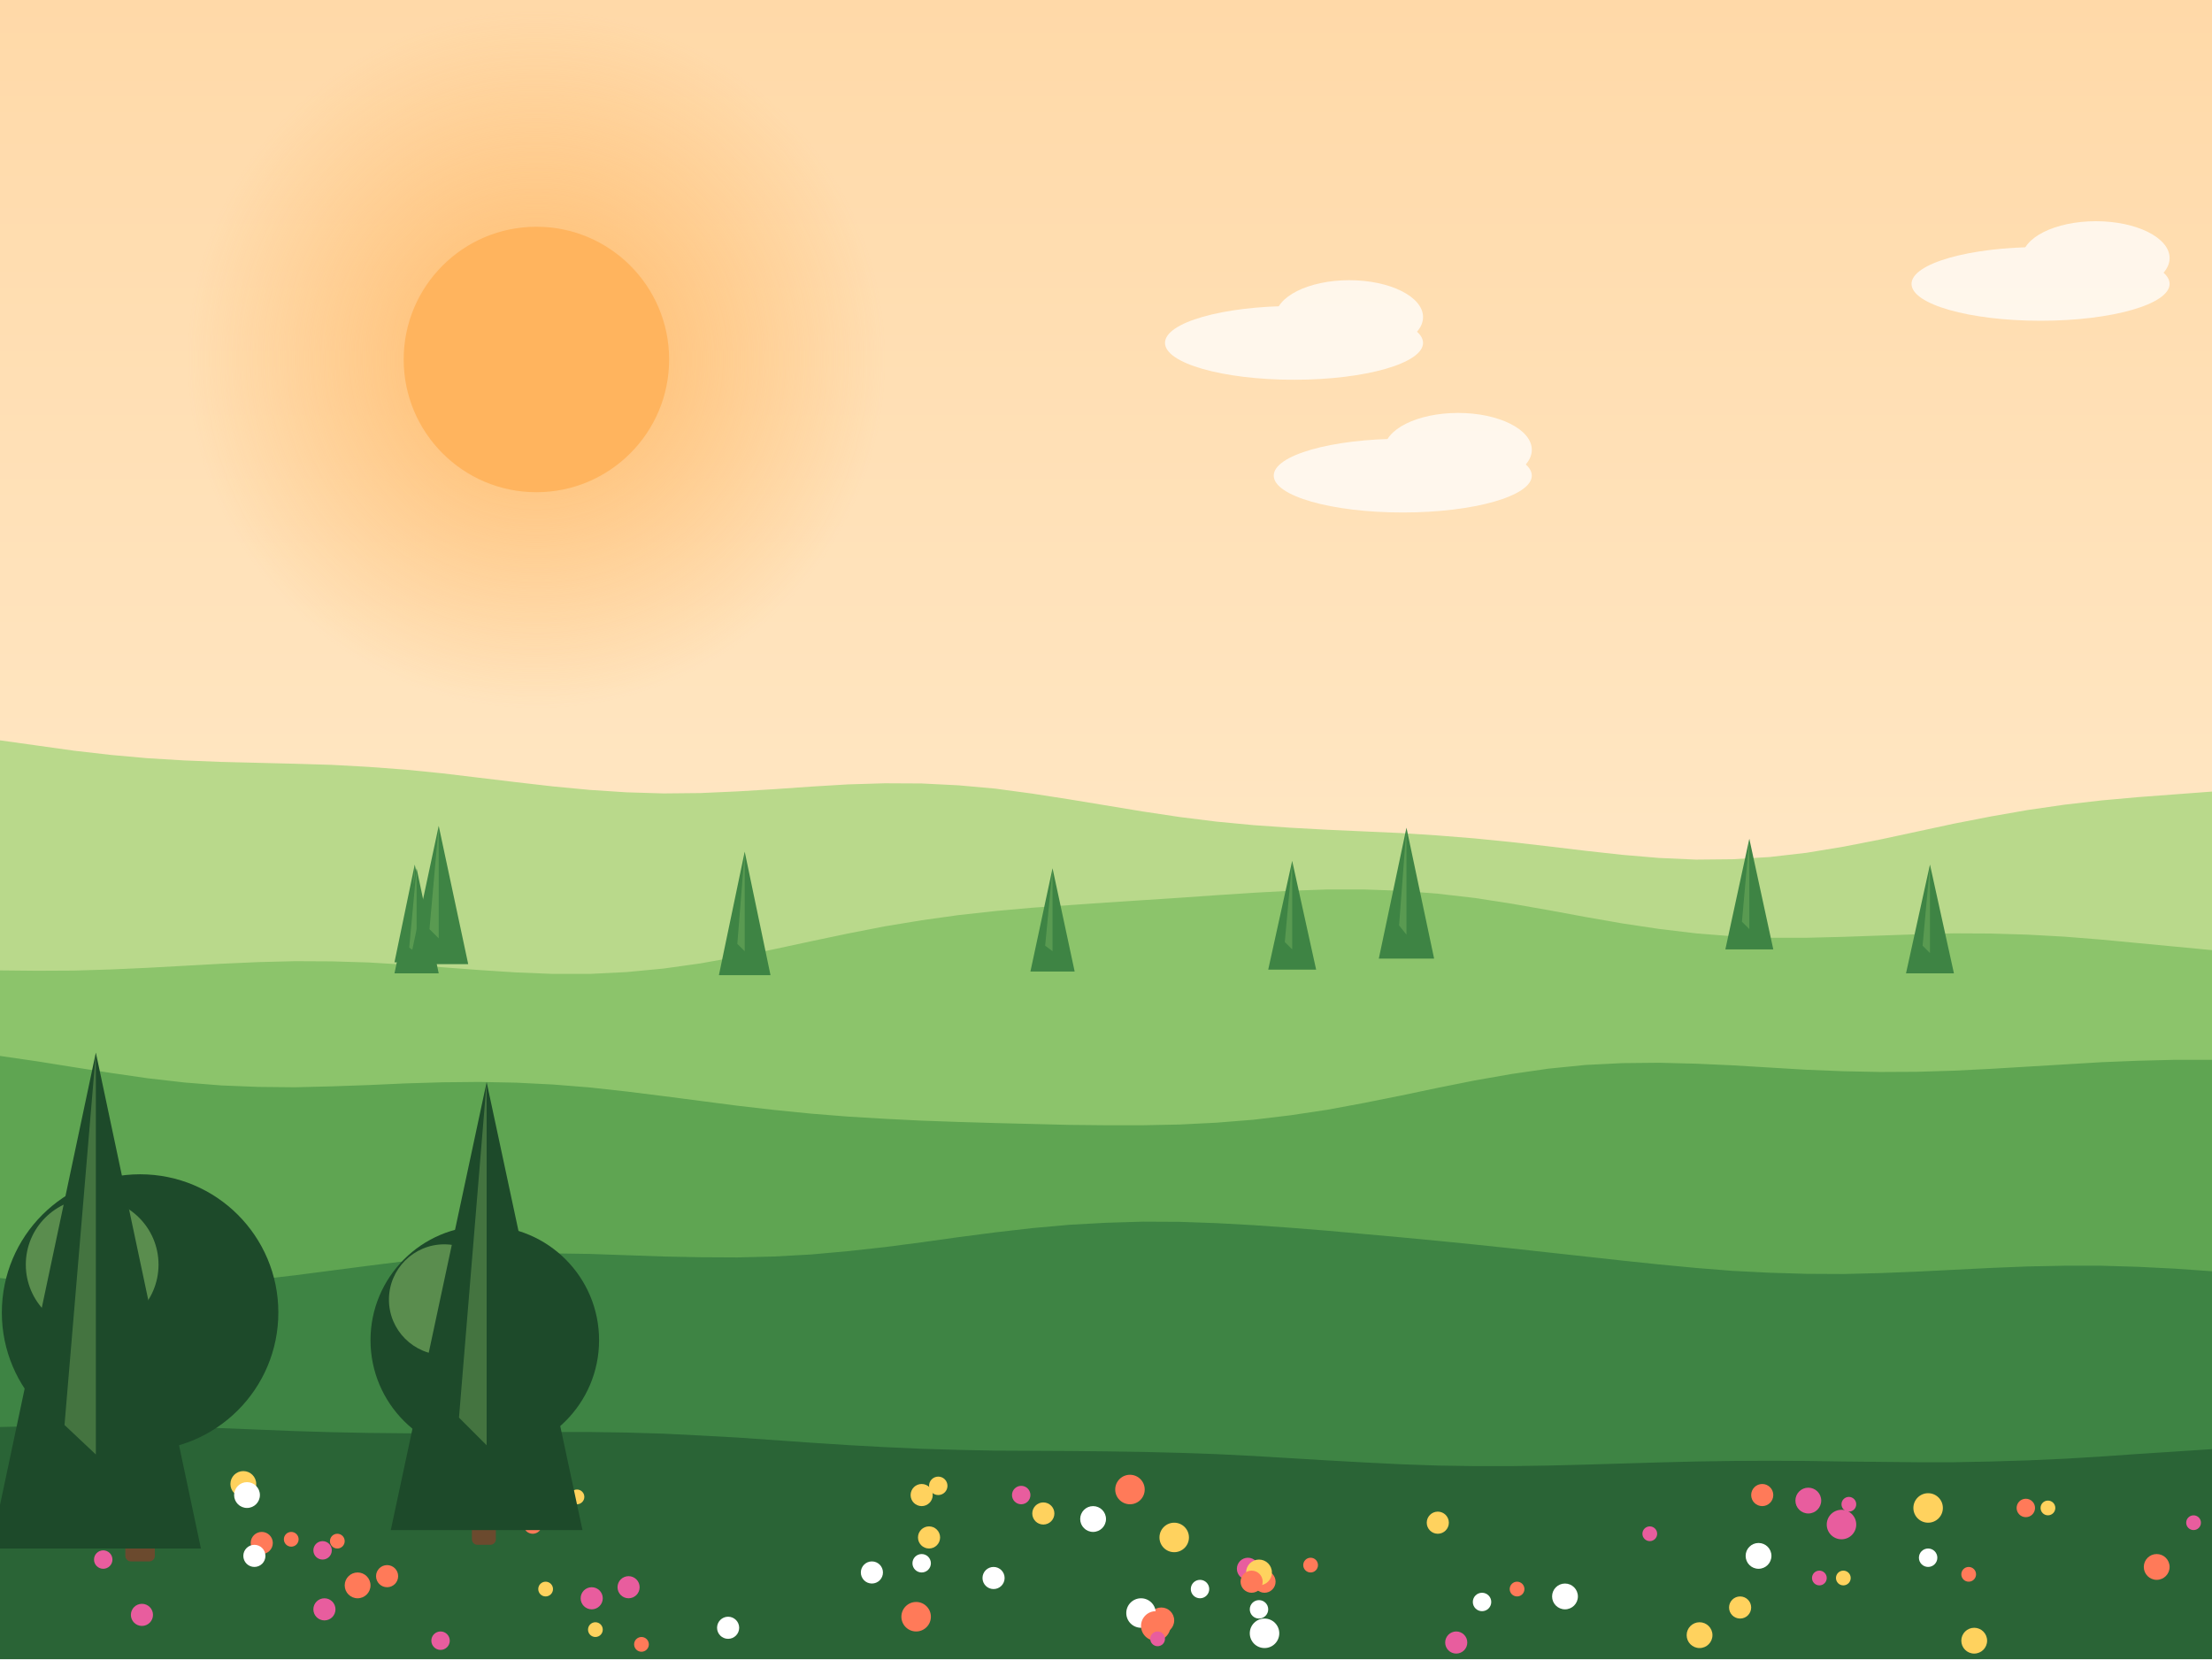
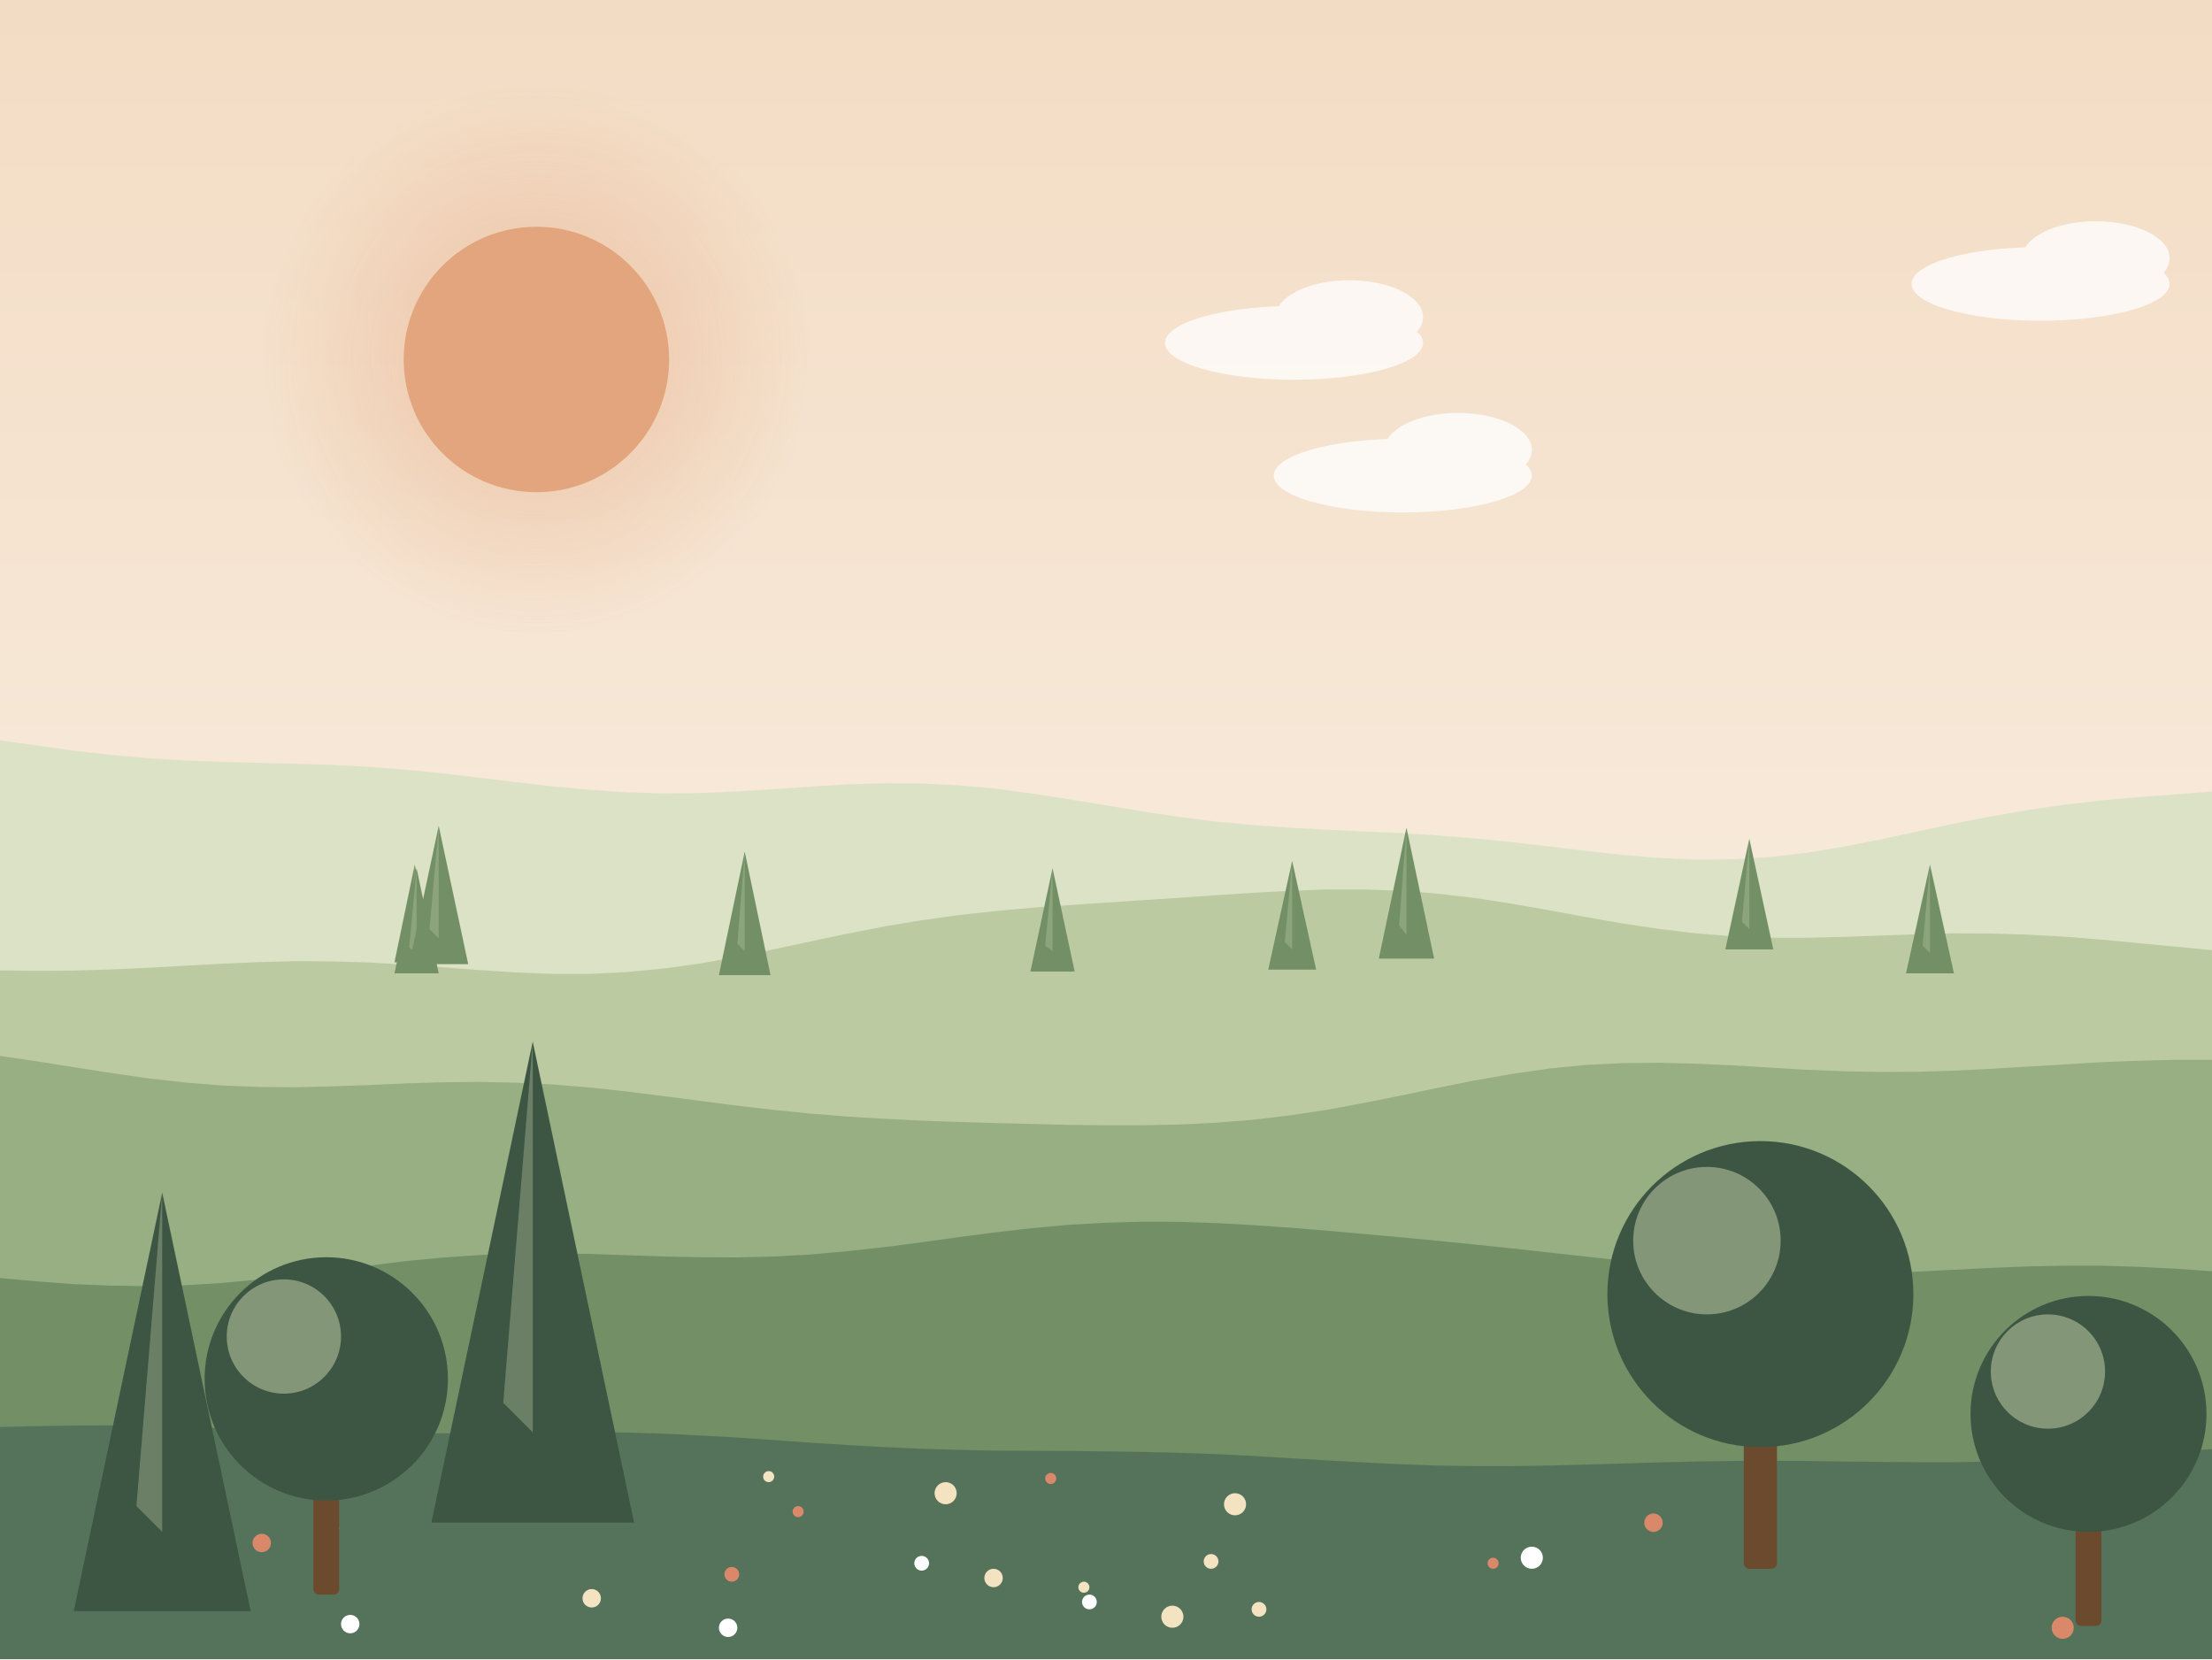
<svg xmlns="http://www.w3.org/2000/svg" viewBox="0 0 1200 900" preserveAspectRatio="xMidYMid slice">
  <defs>
    <linearGradient id="s" x1="0" y1="0" x2="0" y2="1">
-       <stop offset="0" stop-color="#FFD9A8" />
-       <stop offset="1" stop-color="#FFF3DC" />
+       <stop offset="0" stop-color="#F3DCC4" />
+       <stop offset="1" stop-color="#FBF5EC" />
    </linearGradient>
    <radialGradient id="g">
-       <stop offset="0" stop-color="#FFB45E" stop-opacity=".9" />
-       <stop offset="1" stop-color="#FFB45E" stop-opacity="0" />
+       <stop offset="0" stop-color="#E3A57E" stop-opacity=".9" />
+       <stop offset="1" stop-color="#E3A57E" stop-opacity="0" />
    </radialGradient>
  </defs>
  <rect width="1200" height="900" fill="url(#s)" />
-   <circle cx="291" cy="195" r="190" fill="url(#g)" />
-   <circle cx="291" cy="195" r="72" fill="#FFB45E" />
+   <circle cx="291" cy="195" r="150" fill="url(#g)" opacity=".6" />
+   <circle cx="291" cy="195" r="72" fill="#E3A57E" />
  <g fill="#FFFFFF" opacity=".75">
    <ellipse cx="1107" cy="154" rx="70" ry="20" />
    <ellipse cx="1137" cy="140" rx="40" ry="20" />
  </g>
  <g fill="#FFFFFF" opacity=".75">
    <ellipse cx="702" cy="186" rx="70" ry="20" />
    <ellipse cx="732" cy="172" rx="40" ry="20" />
  </g>
  <g fill="#FFFFFF" opacity=".75">
    <ellipse cx="761" cy="258" rx="70" ry="20" />
    <ellipse cx="791" cy="244" rx="40" ry="20" />
  </g>
-   <polygon fill="#B9D98B" points="0,900 0,401.6 20,404.4 40,407.2 60,409.5 80,411.3 100,412.5 120,413.3 140,413.8 160,414.3 180,414.9 200,416.0 220,417.5 240,419.5 260,421.9 280,424.3 300,426.6 320,428.5 340,429.8 360,430.4 380,430.2 400,429.3 420,428.1 440,426.7 460,425.5 480,424.9 500,425.0 520,426.0 540,427.8 560,430.5 580,433.6 600,436.9 620,440.2 640,443.2 660,445.7 680,447.6 700,449.0 720,450.1 740,451.0 760,451.9 780,453.2 800,454.8 820,456.8 840,459.1 860,461.5 880,463.7 900,465.4 920,466.3 940,466.1 960,464.9 980,462.6 1000,459.3 1020,455.4 1040,451.1 1060,446.8 1080,442.9 1100,439.4 1120,436.5 1140,434.2 1160,432.4 1180,430.9 1200,429.4 1200,900" />
-   <polygon fill="#8CC46B" points="0,900 0,526.4 20,526.6 40,526.5 60,525.9 80,525.0 100,523.9 120,522.8 140,521.9 160,521.4 180,521.5 200,522.1 220,523.3 240,524.7 260,526.2 280,527.5 300,528.3 320,528.3 340,527.3 360,525.4 380,522.6 400,519.0 420,514.9 440,510.6 460,506.4 480,502.5 500,499.2 520,496.4 540,494.2 560,492.4 580,491.0 600,489.6 620,488.3 640,487.0 660,485.6 680,484.3 700,483.2 720,482.5 740,482.5 760,483.2 780,484.8 800,487.1 820,490.2 840,493.7 860,497.4 880,500.9 900,503.9 920,506.3 940,507.9 960,508.7 980,508.7 1000,508.2 1020,507.5 1040,506.8 1060,506.3 1080,506.4 1100,507.0 1120,508.1 1140,509.7 1160,511.6 1180,513.5 1200,515.4 1200,900" />
-   <polygon fill="#3E8444" points="225,469 214,522 236,522" />
-   <polygon fill="#8CC46B" opacity=".35" points="225,469 222,509 225,512" />
-   <polygon fill="#3E8444" points="226,471 214,528 238,528" />
-   <polygon fill="#8CC46B" opacity=".35" points="226,471 222,514 226,517" />
-   <polygon fill="#3E8444" points="571,471 559,527 583,527" />
-   <polygon fill="#8CC46B" opacity=".35" points="571,471 567,513 571,516" />
-   <polygon fill="#3E8444" points="238,448 222,523 254,523" />
-   <polygon fill="#8CC46B" opacity=".35" points="238,448 233,504 238,509" />
-   <polygon fill="#3E8444" points="763,449 748,520 778,520" />
-   <polygon fill="#8CC46B" opacity=".35" points="763,449 759,502 763,507" />
-   <polygon fill="#3E8444" points="404,462 390,529 418,529" />
-   <polygon fill="#8CC46B" opacity=".35" points="404,462 400,512 404,516" />
-   <polygon fill="#3E8444" points="1047,469 1034,528 1060,528" />
-   <polygon fill="#8CC46B" opacity=".35" points="1047,469 1043,513 1047,517" />
-   <polygon fill="#3E8444" points="949,455 936,515 962,515" />
-   <polygon fill="#8CC46B" opacity=".35" points="949,455 945,500 949,504" />
-   <polygon fill="#3E8444" points="701,467 688,526 714,526" />
-   <polygon fill="#8CC46B" opacity=".35" points="701,467 697,511 701,515" />
-   <polygon fill="#5FA552" points="0,900 0,572.8 20,575.7 40,578.9 60,582.0 80,584.9 100,587.2 120,588.8 140,589.6 160,589.8 180,589.3 200,588.6 220,587.7 240,587.1 260,586.9 280,587.3 300,588.3 320,589.9 340,592.1 360,594.6 380,597.2 400,599.8 420,602.1 440,604.1 460,605.7 480,606.9 500,607.9 520,608.6 540,609.2 560,609.7 580,610.2 600,610.4 620,610.4 640,610.0 660,609.0 680,607.4 700,605.0 720,602.0 740,598.3 760,594.3 780,590.1 800,586.1 820,582.6 840,579.7 860,577.7 880,576.7 900,576.5 920,577.0 940,577.9 960,579.1 980,580.3 1000,581.1 1020,581.5 1040,581.4 1060,580.8 1080,579.8 1100,578.6 1120,577.4 1140,576.2 1160,575.4 1180,574.9 1200,574.9 1200,900" />
-   <polygon fill="#3E8444" points="0,900 0,693.3 20,695.1 40,696.6 60,697.4 80,697.7 100,697.2 120,696.0 140,694.1 160,691.8 180,689.2 200,686.6 220,684.1 240,682.2 260,680.8 280,680.0 300,679.9 320,680.2 340,680.9 360,681.6 380,682.0 400,682.1 420,681.6 440,680.5 460,678.7 480,676.5 500,673.9 520,671.1 540,668.5 560,666.2 580,664.4 600,663.3 620,662.7 640,662.8 660,663.5 680,664.6 700,666.0 720,667.6 740,669.4 760,671.2 780,673.1 800,675.1 820,677.2 840,679.4 860,681.6 880,683.8 900,685.9 920,687.8 940,689.4 960,690.4 980,691.0 1000,691.1 1020,690.6 1040,689.8 1060,688.8 1080,687.8 1100,687.0 1120,686.6 1140,686.6 1160,687.2 1180,688.2 1200,689.6 1200,900" />
-   <polygon fill="#2A6436" points="0,900 0,774.1 20,773.6 40,773.3 60,773.2 80,773.5 100,774.0 120,774.7 140,775.5 160,776.3 180,776.9 200,777.3 220,777.5 240,777.5 260,777.3 280,777.0 300,776.8 320,776.8 340,777.1 360,777.7 380,778.7 400,779.8 420,781.2 440,782.6 460,783.9 480,785.0 500,785.9 520,786.5 540,786.9 560,787.0 580,787.1 600,787.3 620,787.6 640,788.1 660,788.8 680,789.8 700,791.0 720,792.2 740,793.3 760,794.3 780,795.0 800,795.3 820,795.3 840,795.0 860,794.5 880,793.9 900,793.3 920,792.8 940,792.5 960,792.4 980,792.5 1000,792.8 1020,793.0 1040,793.2 1060,793.2 1080,792.8 1100,792.2 1120,791.3 1140,790.1 1160,788.7 1180,787.4 1200,786.1 1200,900" />
-   <circle cx="142" cy="837" r="6" fill="#FF7A59" />
-   <circle cx="321" cy="867" r="6" fill="#E85D9E" />
-   <circle cx="683" cy="873" r="5" fill="#FFFFFF" />
-   <circle cx="500" cy="848" r="5" fill="#FFFFFF" />
-   <circle cx="1111" cy="818" r="4" fill="#FFD25E" />
-   <circle cx="132" cy="805" r="7" fill="#FFD25E" />
-   <circle cx="554" cy="811" r="5" fill="#E85D9E" />
-   <circle cx="289" cy="827" r="5" fill="#FF7A59" />
-   <circle cx="138" cy="844" r="6" fill="#FFFFFF" />
-   <circle cx="341" cy="861" r="6" fill="#E85D9E" />
-   <circle cx="677" cy="851" r="6" fill="#E85D9E" />
-   <circle cx="1170" cy="850" r="7" fill="#FF7A59" />
-   <circle cx="500" cy="811" r="6" fill="#FFD25E" />
-   <circle cx="323" cy="884" r="4" fill="#FFD25E" />
-   <circle cx="539" cy="856" r="6" fill="#FFFFFF" />
-   <circle cx="395" cy="883" r="6" fill="#FFFFFF" />
-   <circle cx="981" cy="814" r="7" fill="#E85D9E" />
-   <circle cx="509" cy="806" r="5" fill="#FFD25E" />
-   <circle cx="158" cy="835" r="4" fill="#FF7A59" />
-   <circle cx="175" cy="841" r="5" fill="#E85D9E" />
-   <circle cx="895" cy="832" r="4" fill="#E85D9E" />
-   <circle cx="944" cy="872" r="6" fill="#FFD25E" />
-   <circle cx="57" cy="824" r="5" fill="#FFD25E" />
-   <circle cx="686" cy="858" r="6" fill="#FF7A59" />
-   <circle cx="296" cy="862" r="4" fill="#FFD25E" />
-   <circle cx="194" cy="860" r="7" fill="#FF7A59" />
-   <circle cx="780" cy="826" r="6" fill="#FFD25E" />
-   <circle cx="65" cy="823" r="4" fill="#E85D9E" />
-   <circle cx="630" cy="879" r="7" fill="#FF7A59" />
-   <circle cx="176" cy="873" r="6" fill="#E85D9E" />
-   <circle cx="21" cy="813" r="7" fill="#FFFFFF" />
-   <circle cx="956" cy="811" r="6" fill="#FF7A59" />
-   <circle cx="348" cy="892" r="4" fill="#FF7A59" />
-   <circle cx="504" cy="834" r="6" fill="#FFD25E" />
-   <circle cx="686" cy="886" r="8" fill="#FFFFFF" />
-   <circle cx="683" cy="853" r="7" fill="#FFD25E" />
-   <circle cx="210" cy="855" r="6" fill="#FF7A59" />
-   <circle cx="954" cy="844" r="7" fill="#FFFFFF" />
-   <circle cx="711" cy="849" r="4" fill="#FF7A59" />
-   <circle cx="613" cy="808" r="8" fill="#FF7A59" />
-   <circle cx="497" cy="877" r="8" fill="#FF7A59" />
-   <circle cx="473" cy="853" r="6" fill="#FFFFFF" />
-   <circle cx="849" cy="866" r="7" fill="#FFFFFF" />
-   <circle cx="679" cy="858" r="6" fill="#FF7A59" />
-   <circle cx="56" cy="846" r="5" fill="#E85D9E" />
-   <circle cx="1003" cy="816" r="4" fill="#E85D9E" />
-   <circle cx="593" cy="824" r="7" fill="#FFFFFF" />
-   <circle cx="619" cy="875" r="8" fill="#FFFFFF" />
-   <circle cx="1000" cy="856" r="4" fill="#FFD25E" />
-   <circle cx="823" cy="862" r="4" fill="#FF7A59" />
-   <circle cx="790" cy="891" r="6" fill="#E85D9E" />
-   <circle cx="627" cy="882" r="8" fill="#FF7A59" />
-   <circle cx="1046" cy="845" r="5" fill="#FFFFFF" />
-   <circle cx="804" cy="869" r="5" fill="#FFFFFF" />
-   <circle cx="1068" cy="854" r="4" fill="#FF7A59" />
-   <circle cx="77" cy="876" r="6" fill="#E85D9E" />
-   <circle cx="628" cy="889" r="4" fill="#E85D9E" />
-   <circle cx="637" cy="834" r="8" fill="#FFD25E" />
-   <circle cx="183" cy="836" r="4" fill="#FF7A59" />
-   <circle cx="922" cy="887" r="7" fill="#FFD25E" />
-   <circle cx="987" cy="856" r="4" fill="#E85D9E" />
-   <circle cx="566" cy="821" r="6" fill="#FFD25E" />
-   <circle cx="651" cy="862" r="5" fill="#FFFFFF" />
-   <circle cx="999" cy="827" r="8" fill="#E85D9E" />
-   <circle cx="1071" cy="890" r="7" fill="#FFD25E" />
-   <circle cx="1190" cy="826" r="4" fill="#E85D9E" />
-   <circle cx="313" cy="812" r="4" fill="#FFD25E" />
-   <circle cx="134" cy="811" r="7" fill="#FFFFFF" />
-   <circle cx="239" cy="890" r="5" fill="#E85D9E" />
-   <circle cx="1046" cy="818" r="8" fill="#FFD25E" />
-   <circle cx="1099" cy="818" r="5" fill="#FF7A59" />
-   <rect x="256" y="781" width="13" height="57" rx="3" fill="#6B4A2E" />
-   <circle cx="263" cy="727" r="62" fill="#1D4A2A" />
-   <circle cx="241" cy="705" r="30" fill="#8CC46B" opacity=".55" />
-   <polygon fill="#1D4A2A" points="264,587 212,830 316,830" />
-   <polygon fill="#8CC46B" opacity=".35" points="264,587 249,769 264,784" />
-   <rect x="68" y="778" width="16" height="69" rx="3" fill="#6B4A2E" />
-   <circle cx="76" cy="712" r="75" fill="#1D4A2A" />
-   <circle cx="50" cy="686" r="36" fill="#8CC46B" opacity=".55" />
-   <polygon fill="#1D4A2A" points="52,571 -5,840 109,840" />
-   <polygon fill="#8CC46B" opacity=".35" points="52,571 35,773 52,789" />
+   <polygon fill="#DCE2C6" points="0,900 0,401.6 20,404.4 40,407.2 60,409.5 80,411.3 100,412.5 120,413.3 140,413.8 160,414.3 180,414.9 200,416.0 220,417.5 240,419.5 260,421.9 280,424.3 300,426.6 320,428.5 340,429.8 360,430.4 380,430.2 400,429.3 420,428.1 440,426.7 460,425.5 480,424.9 500,425.0 520,426.0 540,427.8 560,430.5 580,433.6 600,436.9 620,440.2 640,443.2 660,445.7 680,447.6 700,449.0 720,450.1 740,451.0 760,451.9 780,453.2 800,454.8 820,456.8 840,459.1 860,461.5 880,463.7 900,465.4 920,466.3 940,466.1 960,464.9 980,462.6 1000,459.3 1020,455.4 1040,451.1 1060,446.8 1080,442.9 1100,439.4 1120,436.5 1140,434.2 1160,432.4 1180,430.9 1200,429.4 1200,900" />
+   <polygon fill="#BCCAA2" points="0,900 0,526.4 20,526.6 40,526.5 60,525.9 80,525.0 100,523.9 120,522.8 140,521.9 160,521.4 180,521.5 200,522.1 220,523.3 240,524.7 260,526.2 280,527.5 300,528.3 320,528.3 340,527.3 360,525.4 380,522.6 400,519.0 420,514.9 440,510.6 460,506.4 480,502.5 500,499.2 520,496.4 540,494.2 560,492.4 580,491.0 600,489.6 620,488.3 640,487.0 660,485.6 680,484.3 700,483.2 720,482.5 740,482.5 760,483.2 780,484.8 800,487.1 820,490.2 840,493.7 860,497.4 880,500.9 900,503.9 920,506.3 940,507.9 960,508.7 980,508.7 1000,508.2 1020,507.5 1040,506.8 1060,506.3 1080,506.4 1100,507.0 1120,508.1 1140,509.7 1160,511.6 1180,513.5 1200,515.4 1200,900" />
+   <polygon fill="#728F66" points="225,469 214,522 236,522" />
+   <polygon fill="#BCCAA2" opacity=".35" points="225,469 222,509 225,512" />
+   <polygon fill="#728F66" points="226,471 214,528 238,528" />
+   <polygon fill="#BCCAA2" opacity=".35" points="226,471 222,514 226,517" />
+   <polygon fill="#728F66" points="571,471 559,527 583,527" />
+   <polygon fill="#BCCAA2" opacity=".35" points="571,471 567,513 571,516" />
+   <polygon fill="#728F66" points="238,448 222,523 254,523" />
+   <polygon fill="#BCCAA2" opacity=".35" points="238,448 233,504 238,509" />
+   <polygon fill="#728F66" points="763,449 748,520 778,520" />
+   <polygon fill="#BCCAA2" opacity=".35" points="763,449 759,502 763,507" />
+   <polygon fill="#728F66" points="404,462 390,529 418,529" />
+   <polygon fill="#BCCAA2" opacity=".35" points="404,462 400,512 404,516" />
+   <polygon fill="#728F66" points="1047,469 1034,528 1060,528" />
+   <polygon fill="#BCCAA2" opacity=".35" points="1047,469 1043,513 1047,517" />
+   <polygon fill="#728F66" points="949,455 936,515 962,515" />
+   <polygon fill="#BCCAA2" opacity=".35" points="949,455 945,500 949,504" />
+   <polygon fill="#728F66" points="701,467 688,526 714,526" />
+   <polygon fill="#BCCAA2" opacity=".35" points="701,467 697,511 701,515" />
+   <polygon fill="#98AE83" points="0,900 0,572.8 20,575.7 40,578.9 60,582.0 80,584.9 100,587.2 120,588.8 140,589.6 160,589.8 180,589.3 200,588.6 220,587.7 240,587.1 260,586.9 280,587.3 300,588.3 320,589.9 340,592.1 360,594.6 380,597.2 400,599.8 420,602.1 440,604.1 460,605.7 480,606.9 500,607.9 520,608.6 540,609.2 560,609.7 580,610.2 600,610.4 620,610.4 640,610.0 660,609.0 680,607.4 700,605.0 720,602.0 740,598.3 760,594.3 780,590.1 800,586.1 820,582.6 840,579.7 860,577.7 880,576.7 900,576.5 920,577.0 940,577.9 960,579.1 980,580.3 1000,581.1 1020,581.5 1040,581.4 1060,580.8 1080,579.8 1100,578.6 1120,577.4 1140,576.2 1160,575.4 1180,574.9 1200,574.9 1200,900" />
+   <polygon fill="#728F66" points="0,900 0,693.3 20,695.1 40,696.6 60,697.4 80,697.7 100,697.2 120,696.0 140,694.1 160,691.8 180,689.2 200,686.6 220,684.1 240,682.2 260,680.8 280,680.0 300,679.9 320,680.2 340,680.9 360,681.6 380,682.0 400,682.1 420,681.6 440,680.5 460,678.7 480,676.5 500,673.9 520,671.1 540,668.5 560,666.2 580,664.4 600,663.3 620,662.7 640,662.8 660,663.5 680,664.6 700,666.0 720,667.6 740,669.4 760,671.2 780,673.1 800,675.1 820,677.2 840,679.4 860,681.6 880,683.8 900,685.9 920,687.8 940,689.4 960,690.4 980,691.0 1000,691.1 1020,690.6 1040,689.8 1060,688.8 1080,687.8 1100,687.0 1120,686.6 1140,686.6 1160,687.2 1180,688.2 1200,689.6 1200,900" />
+   <polygon fill="#55735A" points="0,900 0,774.1 20,773.6 40,773.3 60,773.2 80,773.5 100,774.0 120,774.7 140,775.5 160,776.3 180,776.9 200,777.3 220,777.5 240,777.5 260,777.3 280,777.0 300,776.8 320,776.8 340,777.1 360,777.7 380,778.7 400,779.8 420,781.2 440,782.6 460,783.9 480,785.0 500,785.9 520,786.5 540,786.9 560,787.0 580,787.1 600,787.3 620,787.6 640,788.1 660,788.8 680,789.8 700,791.0 720,792.2 740,793.3 760,794.3 780,795.0 800,795.3 820,795.3 840,795.0 860,794.5 880,793.9 900,793.3 920,792.8 940,792.5 960,792.4 980,792.5 1000,792.8 1020,793.0 1040,793.2 1060,793.2 1080,792.8 1100,792.2 1120,791.3 1140,790.1 1160,788.7 1180,787.4 1200,786.1 1200,900" />
+   <circle cx="142" cy="837" r="5" fill="#D9896A" />
+   <circle cx="321" cy="867" r="5" fill="#F4E3C1" />
+   <circle cx="683" cy="873" r="4" fill="#F4E3C1" />
+   <circle cx="500" cy="848" r="4" fill="#FFFFFF" />
+   <circle cx="591" cy="869" r="4" fill="#FFFFFF" />
+   <circle cx="181" cy="829" r="3" fill="#D9896A" />
+   <circle cx="897" cy="826" r="5" fill="#D9896A" />
+   <circle cx="397" cy="854" r="4" fill="#D9896A" />
+   <circle cx="417" cy="801" r="3" fill="#F4E3C1" />
+   <circle cx="657" cy="847" r="4" fill="#F4E3C1" />
+   <circle cx="636" cy="877" r="6" fill="#F4E3C1" />
+   <circle cx="831" cy="845" r="6" fill="#FFFFFF" />
+   <circle cx="810" cy="848" r="3" fill="#D9896A" />
+   <circle cx="190" cy="881" r="5" fill="#FFFFFF" />
+   <circle cx="433" cy="820" r="3" fill="#D9896A" />
+   <circle cx="539" cy="856" r="5" fill="#F4E3C1" />
+   <circle cx="395" cy="883" r="5" fill="#FFFFFF" />
+   <circle cx="588" cy="861" r="3" fill="#F4E3C1" />
+   <circle cx="1119" cy="883" r="6" fill="#D9896A" />
+   <circle cx="99" cy="824" r="4" fill="#D9896A" />
+   <circle cx="570" cy="802" r="3" fill="#D9896A" />
+   <circle cx="670" cy="816" r="6" fill="#F4E3C1" />
+   <circle cx="513" cy="810" r="6" fill="#F4E3C1" />
+   <rect x="170" y="805" width="14" height="60" rx="3" fill="#6B4A2E" />
+   <circle cx="177" cy="748" r="66" fill="#3D5643" />
+   <circle cx="154" cy="725" r="31" fill="#BCCAA2" opacity=".55" />
+   <rect x="1126" y="823" width="14" height="59" rx="3" fill="#6B4A2E" />
+   <circle cx="1133" cy="767" r="64" fill="#3D5643" />
+   <circle cx="1111" cy="744" r="31" fill="#BCCAA2" opacity=".55" />
+   <polygon fill="#3D5643" points="289,565 234,826 344,826" />
+   <polygon fill="#BCCAA2" opacity=".35" points="289,565 273,761 289,777" />
+   <polygon fill="#3D5643" points="88,647 40,874 136,874" />
+   <polygon fill="#BCCAA2" opacity=".35" points="88,647 74,817 88,831" />
+   <rect x="946" y="775" width="18" height="76" rx="3" fill="#6B4A2E" />
+   <circle cx="955" cy="702" r="83" fill="#3D5643" />
+   <circle cx="926" cy="673" r="40" fill="#BCCAA2" opacity=".55" />
</svg>
